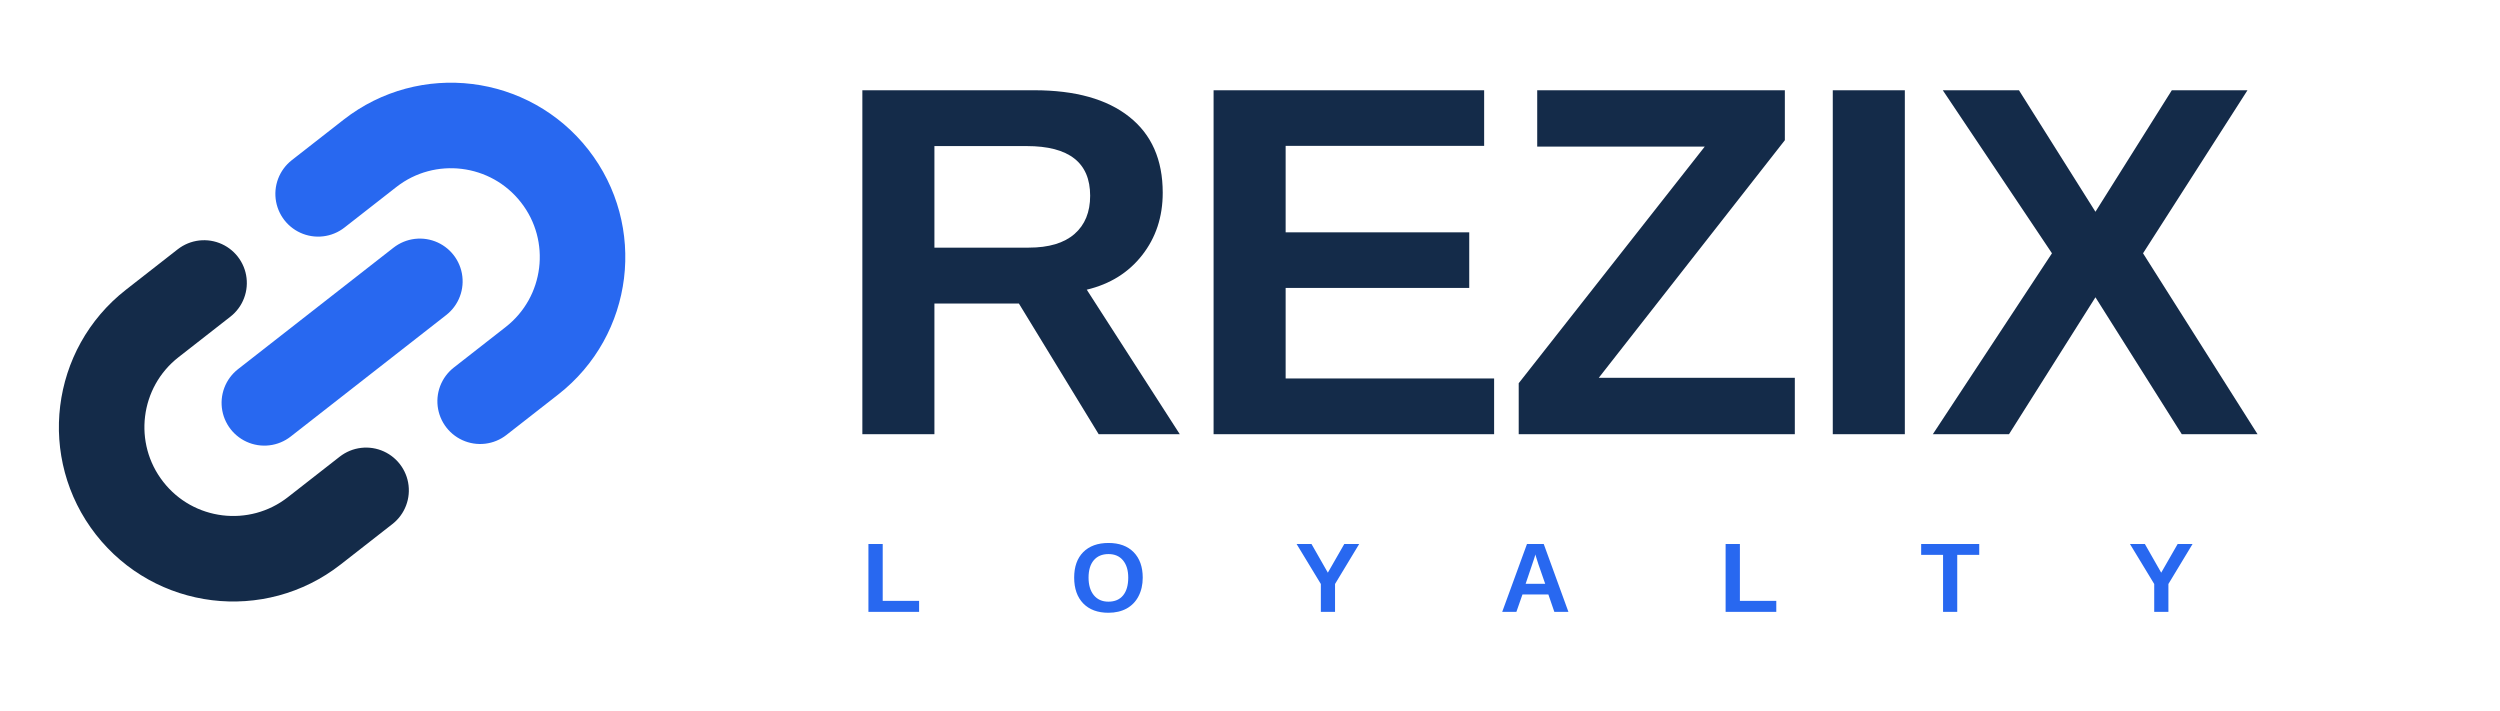
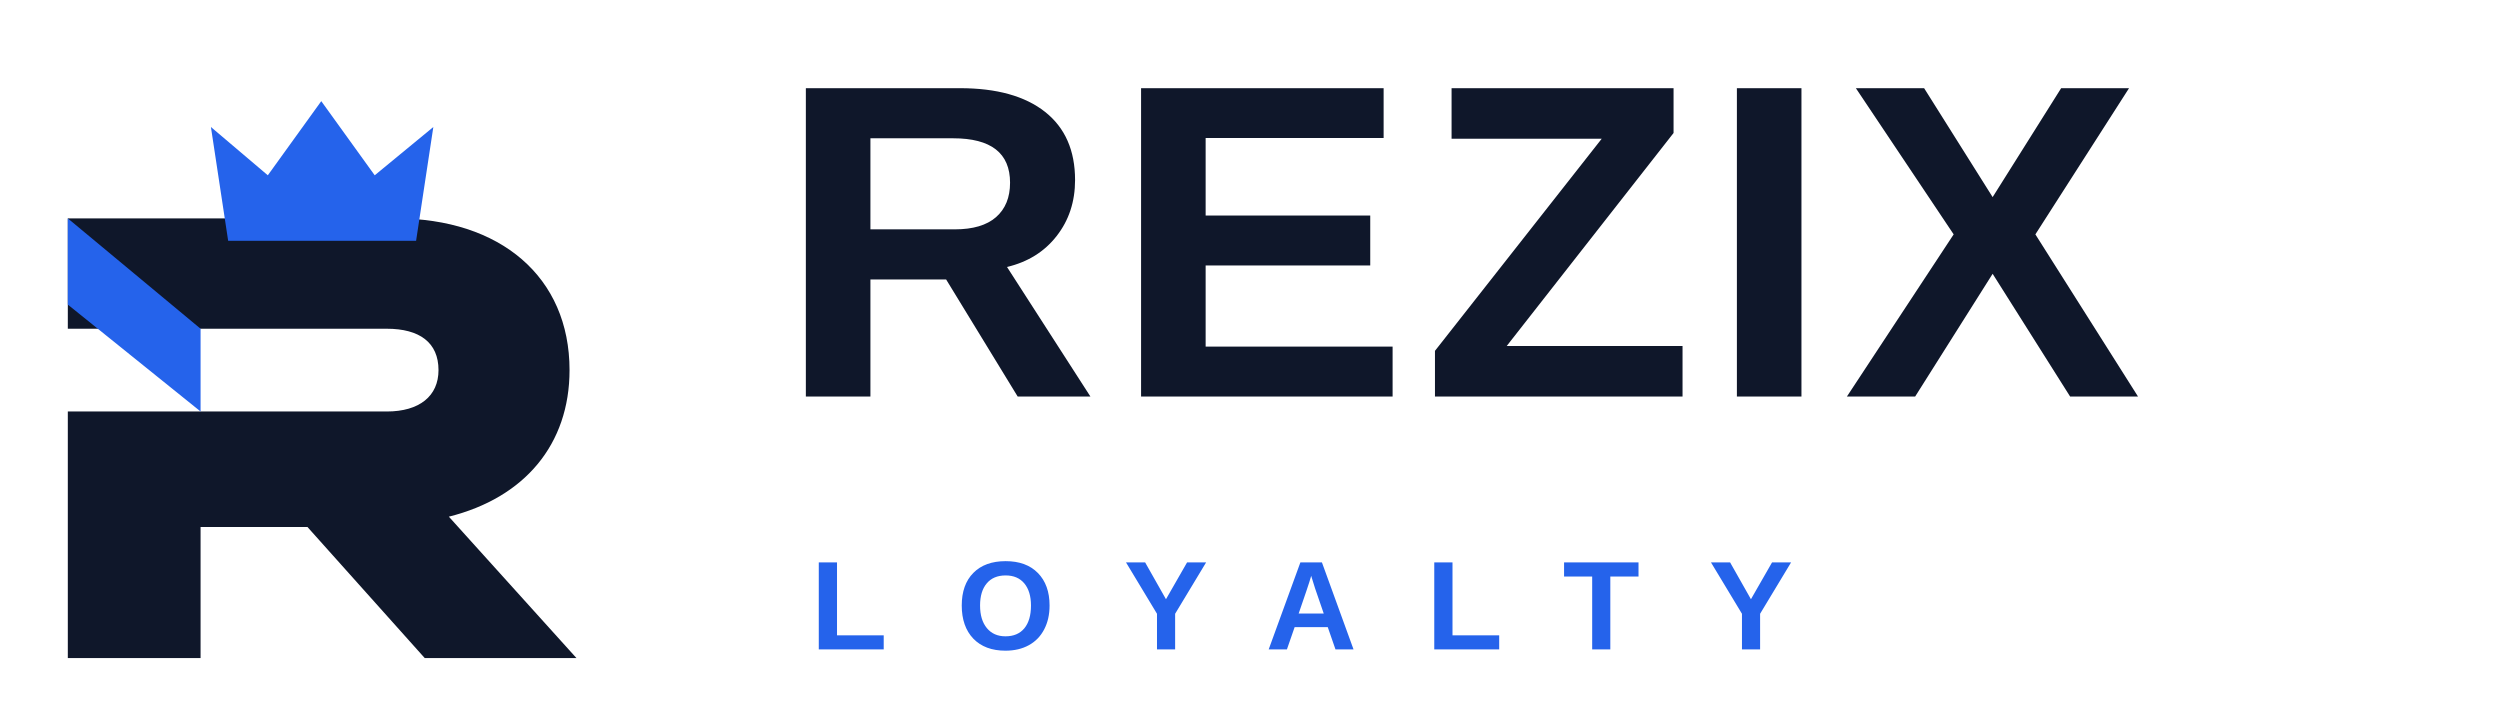
- <svg xmlns="http://www.w3.org/2000/svg" viewBox="0 0 380 108" role="img" aria-label="Rezix Loyalty">
-   <g transform="translate(4 4) rotate(-38 48 48)" fill="none" stroke-width="13" stroke-linecap="round" stroke-linejoin="round">
-     <path d="M37 28H27a20 20 0 0 0 0 40h10" stroke="#142B49" />
-     <path d="M59 28h10a20 20 0 0 1 0 40H59" stroke="#2868F0" />
-     <path d="M33 48h30" stroke="#2868F0" />
+ <svg xmlns="http://www.w3.org/2000/svg" viewBox="55 35 435 125" role="img" aria-label="Rezix Loyalty">
+   <g transform="translate(32 22) scale(.30)">
+     <path d="M116 170h190c61 0 101 34 101 88 0 43-26 74-70 85l74 82h-88l-68-76h-62v76h-77V282h185c19 0 30-9 30-24 0-16-11-24-30-24H116z" fill="#0f172a" />
+     <path d="M116 170l77 64v48l-77-62z" fill="#2563eb" />
+     <path d="M199 117l33 28 31-43 31 43 34-28-10 66H209z" fill="#2563eb" />
  </g>
-   <text x="126" y="66" font-family="Segoe UI,Arial,Helvetica,sans-serif" font-size="76" font-weight="700" letter-spacing="-1.5" fill="#142B49">REZIX</text>
-   <text x="131" y="93" font-family="Segoe UI,Arial,Helvetica,sans-serif" font-size="15" font-weight="600" letter-spacing="22.5" fill="#2868F0">LOYALTY</text>
+   <text x="190" y="104" font-family="Arial,Helvetica,sans-serif" font-size="78" font-weight="800" letter-spacing="2" fill="#0f172a">REZIX</text>
+   <text x="196" y="148" font-family="Arial,Helvetica,sans-serif" font-size="22" font-weight="700" letter-spacing="12" fill="#2563eb">LOYALTY</text>
</svg>
